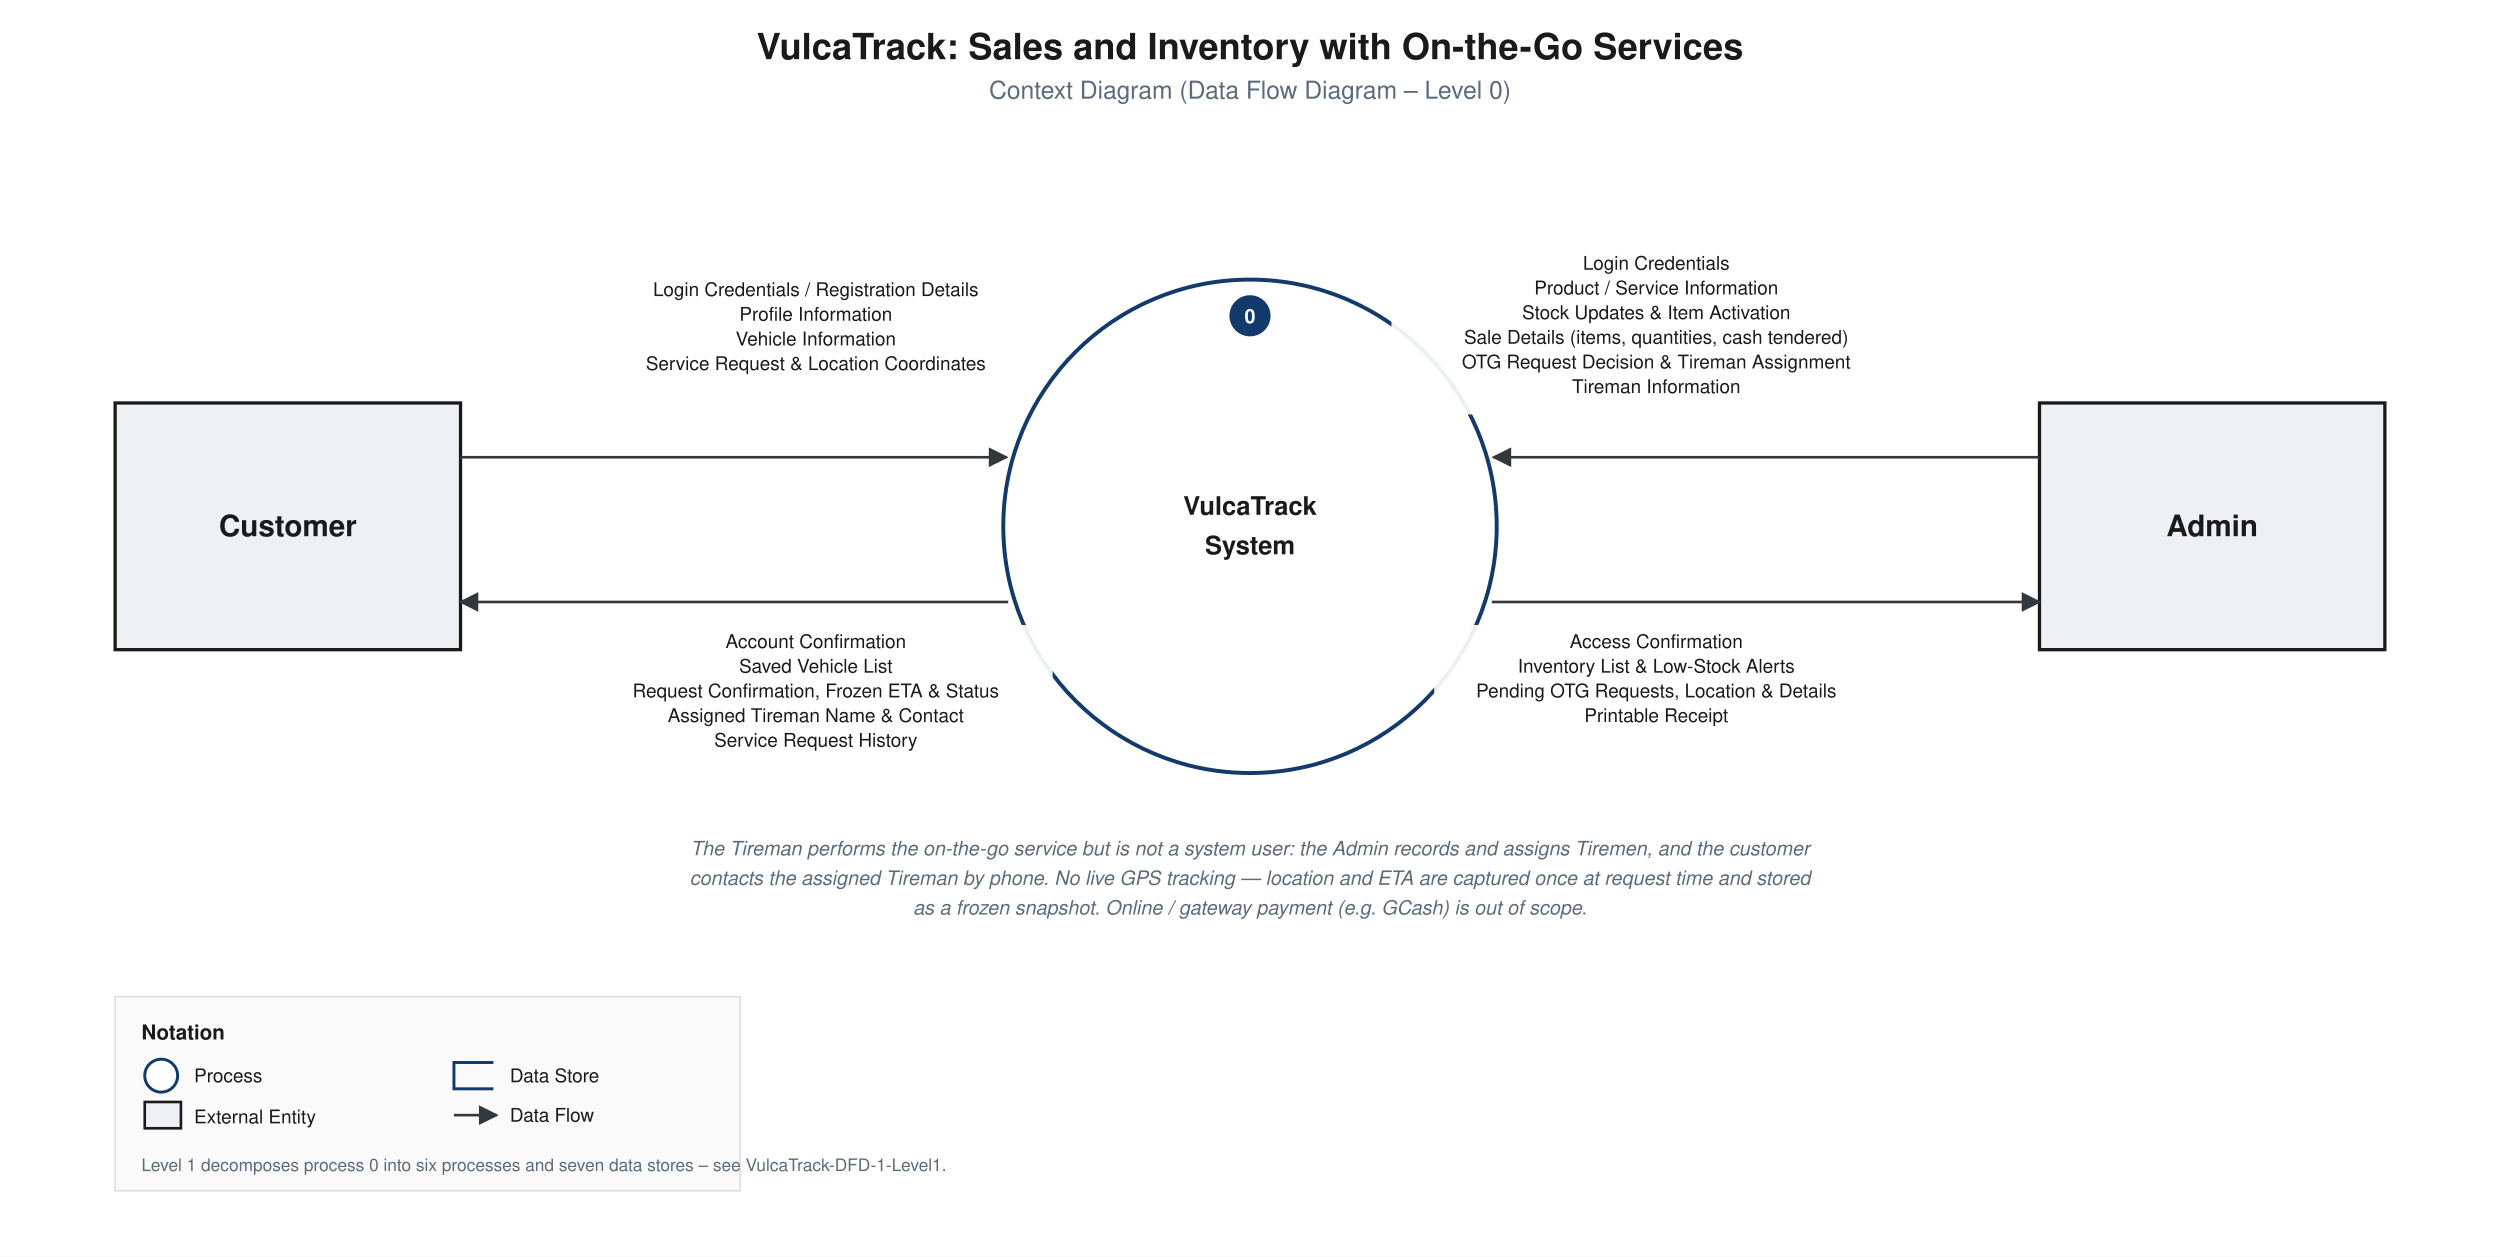
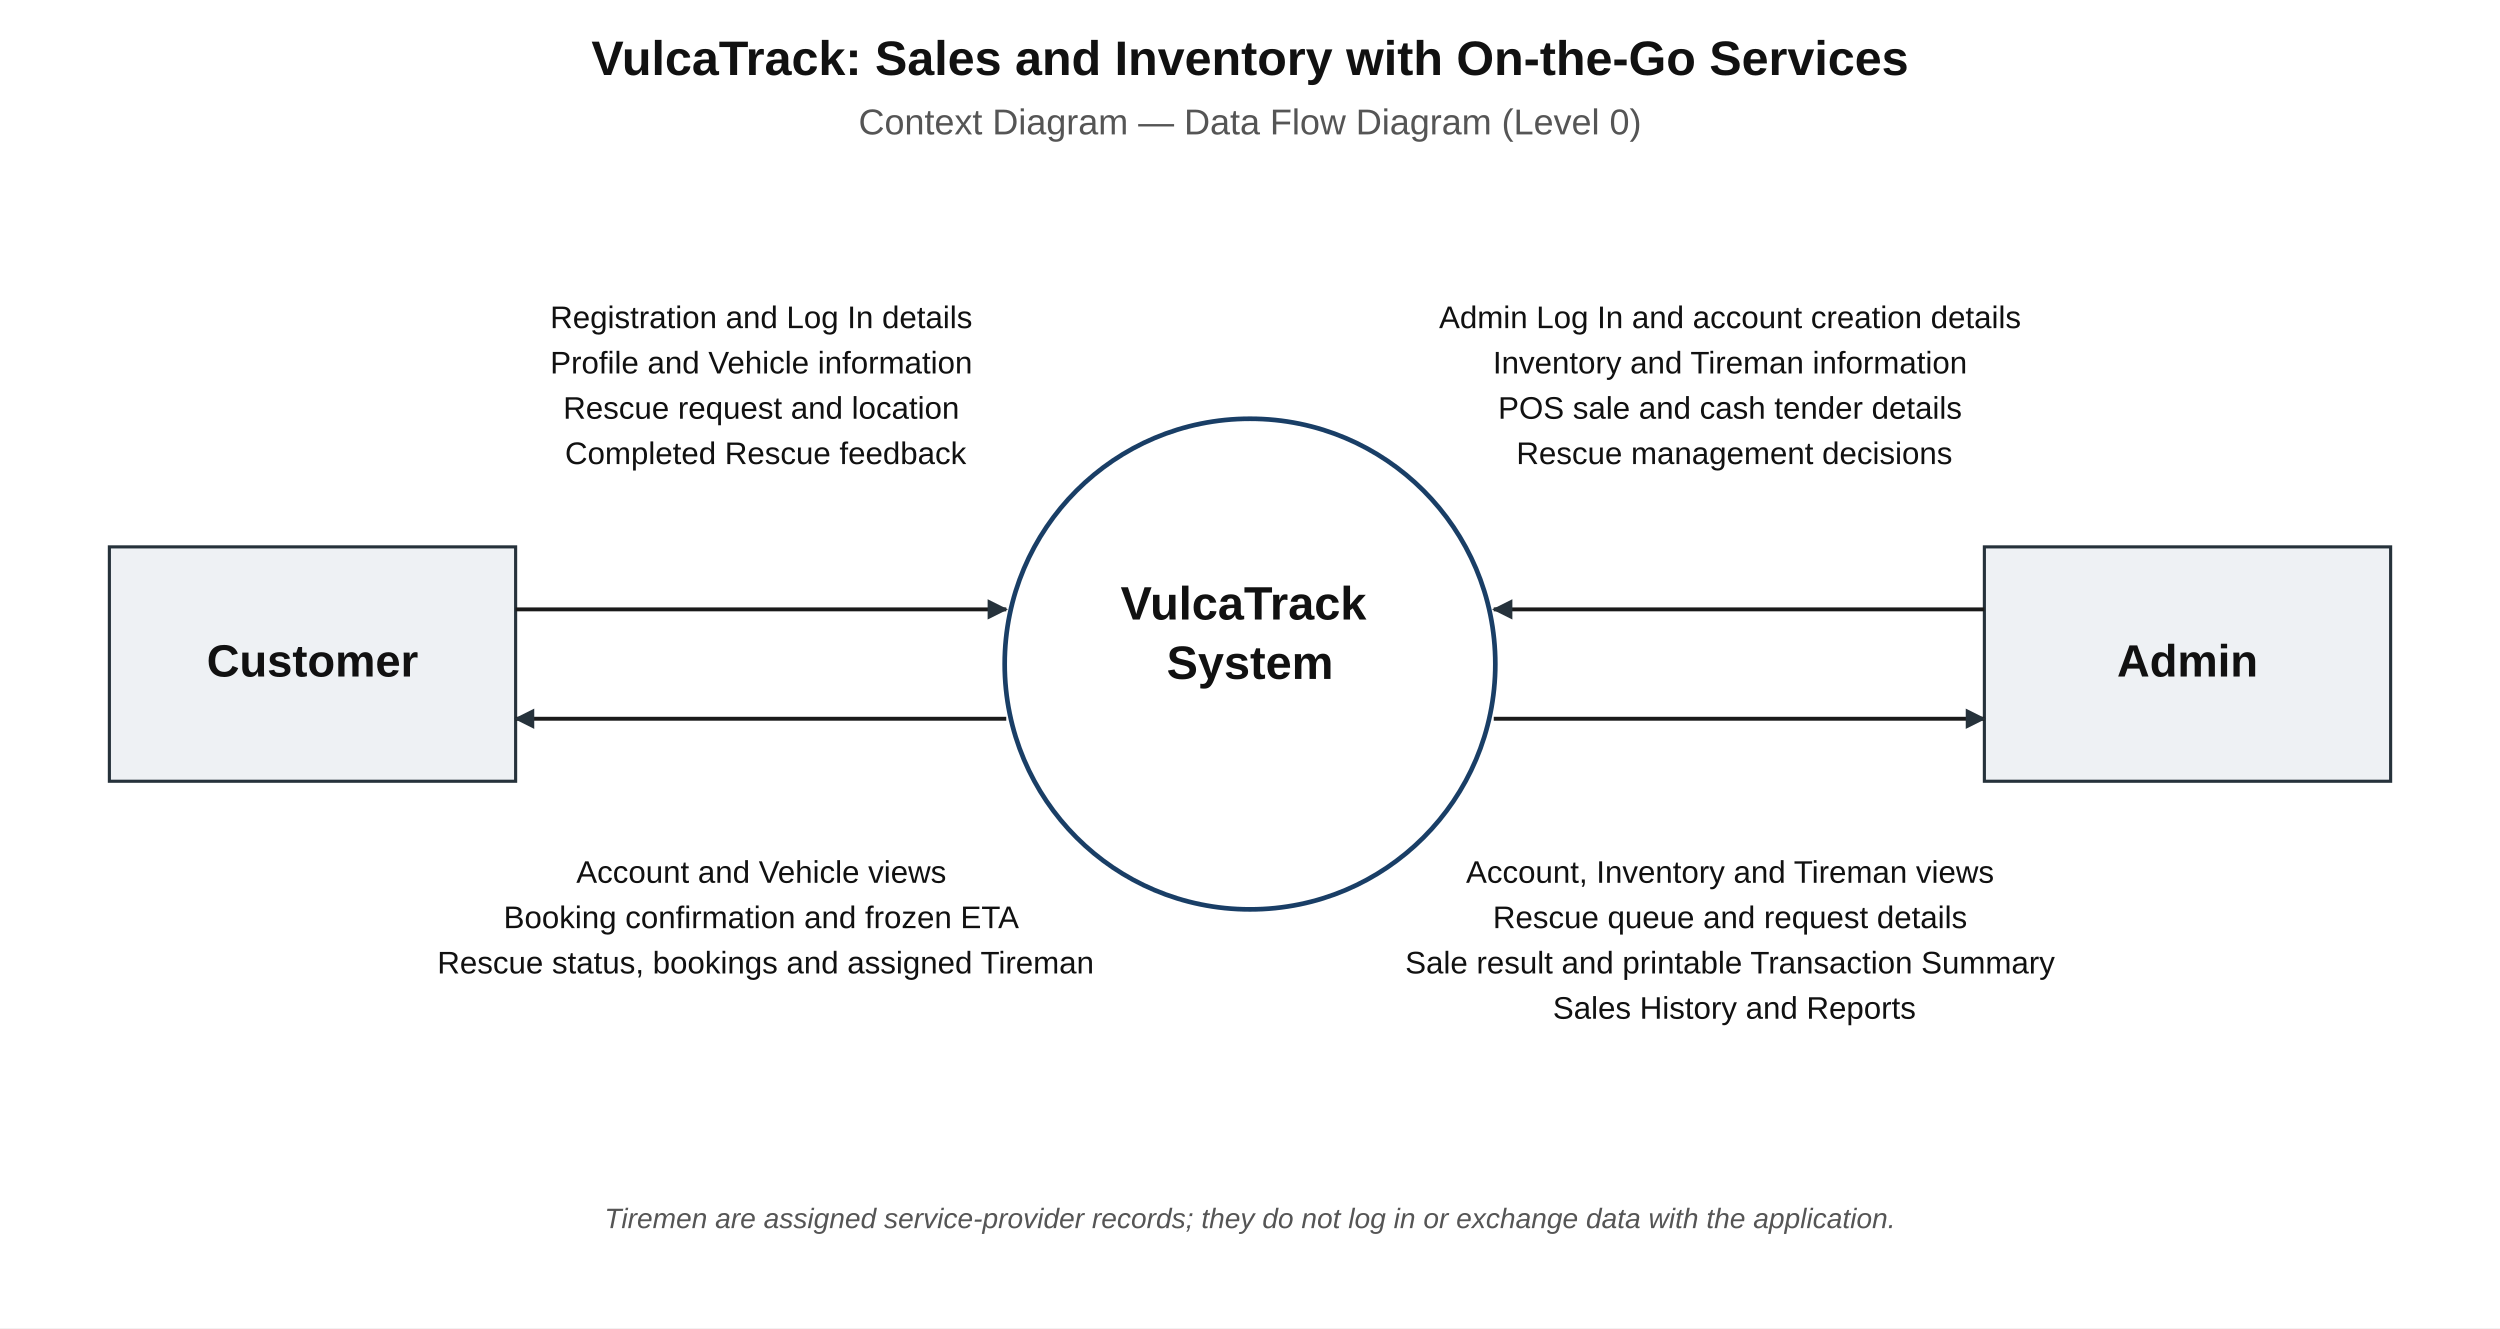
- <svg xmlns="http://www.w3.org/2000/svg" width="1520" height="764" viewBox="0 0 1520 764" font-family="Segoe UI, Helvetica, Arial, sans-serif">
+ <svg xmlns="http://www.w3.org/2000/svg" width="1600" height="850" viewBox="0 0 1600 850" font-family="Segoe UI, Arial, Helvetica, sans-serif">
  <defs>
-     <marker id="ah" viewBox="0 0 10 10" refX="9" refY="5" markerWidth="7.5" markerHeight="7.5" orient="auto-start-reverse">
-       <path d="M0,0 L10,5 L0,10 z" fill="#33383d" />
+     <marker id="flow" viewBox="0 0 12 12" refX="11" refY="6" markerWidth="13" markerHeight="13" markerUnits="userSpaceOnUse" orient="auto-start-reverse">
+       <path d="M0,0 L12,6 L0,12 z" fill="#26323b" />
    </marker>
  </defs>
-   <rect width="1520" height="764" fill="#fff" />
-   <text x="760" y="36" text-anchor="middle" font-size="22" font-weight="700" fill="#1a1a1a">VulcaTrack: Sales and Inventory with On-the-Go Services</text>
-   <text x="760" y="60" text-anchor="middle" font-size="15" font-weight="400" fill="#5b6b7b">Context Diagram  (Data Flow Diagram – Level 0)</text>
-   <circle cx="760" cy="320" r="150" fill="#fff" stroke="#123a6b" stroke-width="2.4" />
-   <text x="760" y="313" text-anchor="middle" font-size="15.5" font-weight="600" fill="#1a1a1a">VulcaTrack</text>
-   <text x="760" y="337" text-anchor="middle" font-size="15.5" font-weight="600" fill="#1a1a1a">System</text>
-   <circle cx="760" cy="192" r="12.5" fill="#123a6b" />
-   <text x="760" y="196.5" text-anchor="middle" font-size="12" font-weight="700" fill="#fff">0</text>
-   <rect x="70" y="245" width="210" height="150" fill="#eef0f3" stroke="#1a1a1a" stroke-width="2" />
-   <text x="175" y="326" text-anchor="middle" font-size="18" font-weight="700" fill="#1a1a1a">Customer</text>
-   <rect x="1240" y="245" width="210" height="150" fill="#eef0f3" stroke="#1a1a1a" stroke-width="2" />
-   <text x="1345" y="326" text-anchor="middle" font-size="18" font-weight="700" fill="#1a1a1a">Admin</text>
-   <line x1="280" y1="278" x2="612" y2="278" stroke="#33383d" stroke-width="1.6" marker-end="url(#ah)" />
-   <rect x="360" y="166" width="272" height="70" fill="#fff" fill-opacity="0.92" />
-   <text x="496" y="180" text-anchor="middle" font-size="11.5" fill="#1a1a1a">Login Credentials / Registration Details</text>
-   <text x="496" y="195" text-anchor="middle" font-size="11.5" fill="#1a1a1a">Profile Information</text>
-   <text x="496" y="210" text-anchor="middle" font-size="11.5" fill="#1a1a1a">Vehicle Information</text>
-   <text x="496" y="225" text-anchor="middle" font-size="11.5" fill="#1a1a1a">Service Request &amp; Location Coordinates</text>
-   <line x1="613" y1="366" x2="280" y2="366" stroke="#33383d" stroke-width="1.6" marker-end="url(#ah)" />
-   <rect x="352" y="380" width="288" height="86" fill="#fff" fill-opacity="0.92" />
-   <text x="496" y="394" text-anchor="middle" font-size="11.5" fill="#1a1a1a">Account Confirmation</text>
-   <text x="496" y="409" text-anchor="middle" font-size="11.5" fill="#1a1a1a">Saved Vehicle List</text>
-   <text x="496" y="424" text-anchor="middle" font-size="11.5" fill="#1a1a1a">Request Confirmation, Frozen ETA &amp; Status</text>
-   <text x="496" y="439" text-anchor="middle" font-size="11.5" fill="#1a1a1a">Assigned Tireman Name &amp; Contact</text>
-   <text x="496" y="454" text-anchor="middle" font-size="11.5" fill="#1a1a1a">Service Request History</text>
-   <line x1="1240" y1="278" x2="908" y2="278" stroke="#33383d" stroke-width="1.6" marker-end="url(#ah)" />
-   <rect x="846" y="150" width="322" height="102" fill="#fff" fill-opacity="0.92" />
-   <text x="1007" y="164" text-anchor="middle" font-size="11.5" fill="#1a1a1a">Login Credentials</text>
-   <text x="1007" y="179" text-anchor="middle" font-size="11.5" fill="#1a1a1a">Product / Service Information</text>
-   <text x="1007" y="194" text-anchor="middle" font-size="11.5" fill="#1a1a1a">Stock Updates &amp; Item Activation</text>
-   <text x="1007" y="209" text-anchor="middle" font-size="11.5" fill="#1a1a1a">Sale Details  (items, quantities, cash tendered)</text>
-   <text x="1007" y="224" text-anchor="middle" font-size="11.5" fill="#1a1a1a">OTG Request Decision &amp; Tireman Assignment</text>
-   <text x="1007" y="239" text-anchor="middle" font-size="11.5" fill="#1a1a1a">Tireman Information</text>
-   <line x1="907" y1="366" x2="1240" y2="366" stroke="#33383d" stroke-width="1.6" marker-end="url(#ah)" />
-   <rect x="872" y="380" width="270" height="70" fill="#fff" fill-opacity="0.92" />
-   <text x="1007" y="394" text-anchor="middle" font-size="11.5" fill="#1a1a1a">Access Confirmation</text>
-   <text x="1007" y="409" text-anchor="middle" font-size="11.5" fill="#1a1a1a">Inventory List &amp; Low-Stock Alerts</text>
-   <text x="1007" y="424" text-anchor="middle" font-size="11.5" fill="#1a1a1a">Pending OTG Requests, Location &amp; Details</text>
-   <text x="1007" y="439" text-anchor="middle" font-size="11.5" fill="#1a1a1a">Printable Receipt</text>
-   <text x="760" y="520" text-anchor="middle" font-size="12" fill="#5b6b7b" font-style="italic">The Tireman performs the on-the-go service but is not a system user: the Admin records and assigns Tiremen, and the customer</text>
-   <text x="760" y="538" text-anchor="middle" font-size="12" fill="#5b6b7b" font-style="italic">contacts the assigned Tireman by phone.  No live GPS tracking — location and ETA are captured once at request time and stored</text>
-   <text x="760" y="556" text-anchor="middle" font-size="12" fill="#5b6b7b" font-style="italic">as a frozen snapshot.  Online / gateway payment (e.g. GCash) is out of scope.</text>
-   <rect x="70" y="606" width="380" height="118" fill="#fafafa" stroke="#dcdfe3" />
-   <text x="86" y="632" text-anchor="start" font-size="12.5" font-weight="700" fill="#1a1a1a">Notation</text>
-   <circle cx="98" cy="654" r="10" fill="#fff" stroke="#123a6b" stroke-width="1.8" />
-   <text x="118" y="658" text-anchor="start" font-size="11.5" fill="#1a1a1a">Process</text>
-   <rect x="88" y="670" width="22" height="16" fill="#eef0f3" stroke="#1a1a1a" stroke-width="1.6" />
-   <text x="118" y="683" text-anchor="start" font-size="11.5" fill="#1a1a1a">External Entity</text>
-   <path d="M300,646 h-24 v16 h24" fill="none" stroke="#123a6b" stroke-width="1.8" />
-   <text x="310" y="658" text-anchor="start" font-size="11.5" fill="#1a1a1a">Data Store</text>
-   <line x1="276" y1="678" x2="302" y2="678" stroke="#33383d" stroke-width="1.6" marker-end="url(#ah)" />
-   <text x="310" y="682" text-anchor="start" font-size="11.5" fill="#1a1a1a">Data Flow</text>
-   <text x="86" y="712" text-anchor="start" font-size="10.5" fill="#5b6b7b">Level 1 decomposes process 0 into six processes and seven data stores – see VulcaTrack-DFD-1-Level1.</text>
+   <rect width="1600" height="850" fill="#ffffff" />
+   <text x="800" y="48" font-size="31" font-weight="700" fill="#111" text-anchor="middle">
+     <tspan x="800" dy="0">VulcaTrack: Sales and Inventory with On-the-Go Services</tspan>
+   </text>
+   <text x="800" y="86" font-size="23" font-weight="400" fill="#555" text-anchor="middle">
+     <tspan x="800" dy="0">Context Diagram — Data Flow Diagram (Level 0)</tspan>
+   </text>
+   <rect x="70" y="350" width="260" height="150" rx="0" fill="#eef1f4" stroke="#26323b" stroke-width="2" />
+   <text x="200" y="433" font-size="29" font-weight="700" fill="#111" text-anchor="middle">
+     <tspan x="200" dy="0">Customer</tspan>
+   </text>
+   <rect x="1270" y="350" width="260" height="150" rx="0" fill="#eef1f4" stroke="#26323b" stroke-width="2" />
+   <text x="1400" y="433" font-size="29" font-weight="700" fill="#111" text-anchor="middle">
+     <tspan x="1400" dy="0">Admin</tspan>
+   </text>
+   <circle cx="800" cy="425" r="157" fill="#fff" stroke="#193e66" stroke-width="3" />
+   <text x="800" y="396.5" font-size="30" font-weight="700" fill="#111" text-anchor="middle">
+     <tspan x="800" dy="0">VulcaTrack</tspan>
+     <tspan x="800" dy="38">System</tspan>
+   </text>
+   <path d="M330,390 L644,390" fill="none" stroke="#1a1a1a" stroke-width="2.5" marker-end="url(#flow)" />
+   <path d="M644,460 L330,460" fill="none" stroke="#1a1a1a" stroke-width="2.5" marker-end="url(#flow)" />
+   <path d="M1270,390 L956,390" fill="none" stroke="#1a1a1a" stroke-width="2.5" marker-end="url(#flow)" />
+   <path d="M956,460 L1270,460" fill="none" stroke="#1a1a1a" stroke-width="2.5" marker-end="url(#flow)" />
+   <text x="490" y="210" font-size="20" font-weight="400" fill="#111" text-anchor="middle">
+     <tspan x="490" dy="0">Registration and Log In details</tspan>
+     <tspan x="490" dy="29">Profile and Vehicle information</tspan>
+     <tspan x="490" dy="29">Rescue request and location</tspan>
+     <tspan x="490" dy="29">Completed Rescue feedback</tspan>
+   </text>
+   <text x="490" y="565" font-size="20" font-weight="400" fill="#111" text-anchor="middle">
+     <tspan x="490" dy="0">Account and Vehicle views</tspan>
+     <tspan x="490" dy="29">Booking confirmation and frozen ETA</tspan>
+     <tspan x="490" dy="29">Rescue status, bookings and assigned Tireman</tspan>
+   </text>
+   <text x="1110" y="210" font-size="20" font-weight="400" fill="#111" text-anchor="middle">
+     <tspan x="1110" dy="0">Admin Log In and account creation details</tspan>
+     <tspan x="1110" dy="29">Inventory and Tireman information</tspan>
+     <tspan x="1110" dy="29">POS sale and cash tender details</tspan>
+     <tspan x="1110" dy="29">Rescue management decisions</tspan>
+   </text>
+   <text x="1110" y="565" font-size="20" font-weight="400" fill="#111" text-anchor="middle">
+     <tspan x="1110" dy="0">Account, Inventory and Tireman views</tspan>
+     <tspan x="1110" dy="29">Rescue queue and request details</tspan>
+     <tspan x="1110" dy="29">Sale result and printable Transaction Summary</tspan>
+     <tspan x="1110" dy="29">Sales History and Reports</tspan>
+   </text>
+   <text x="800" y="786" font-size="18" font-weight="400" fill="#555" text-anchor="middle" font-style="italic">
+     <tspan x="800" dy="0">Tiremen are assigned service-provider records; they do not log in or exchange data with the application.</tspan>
+   </text>
</svg>
